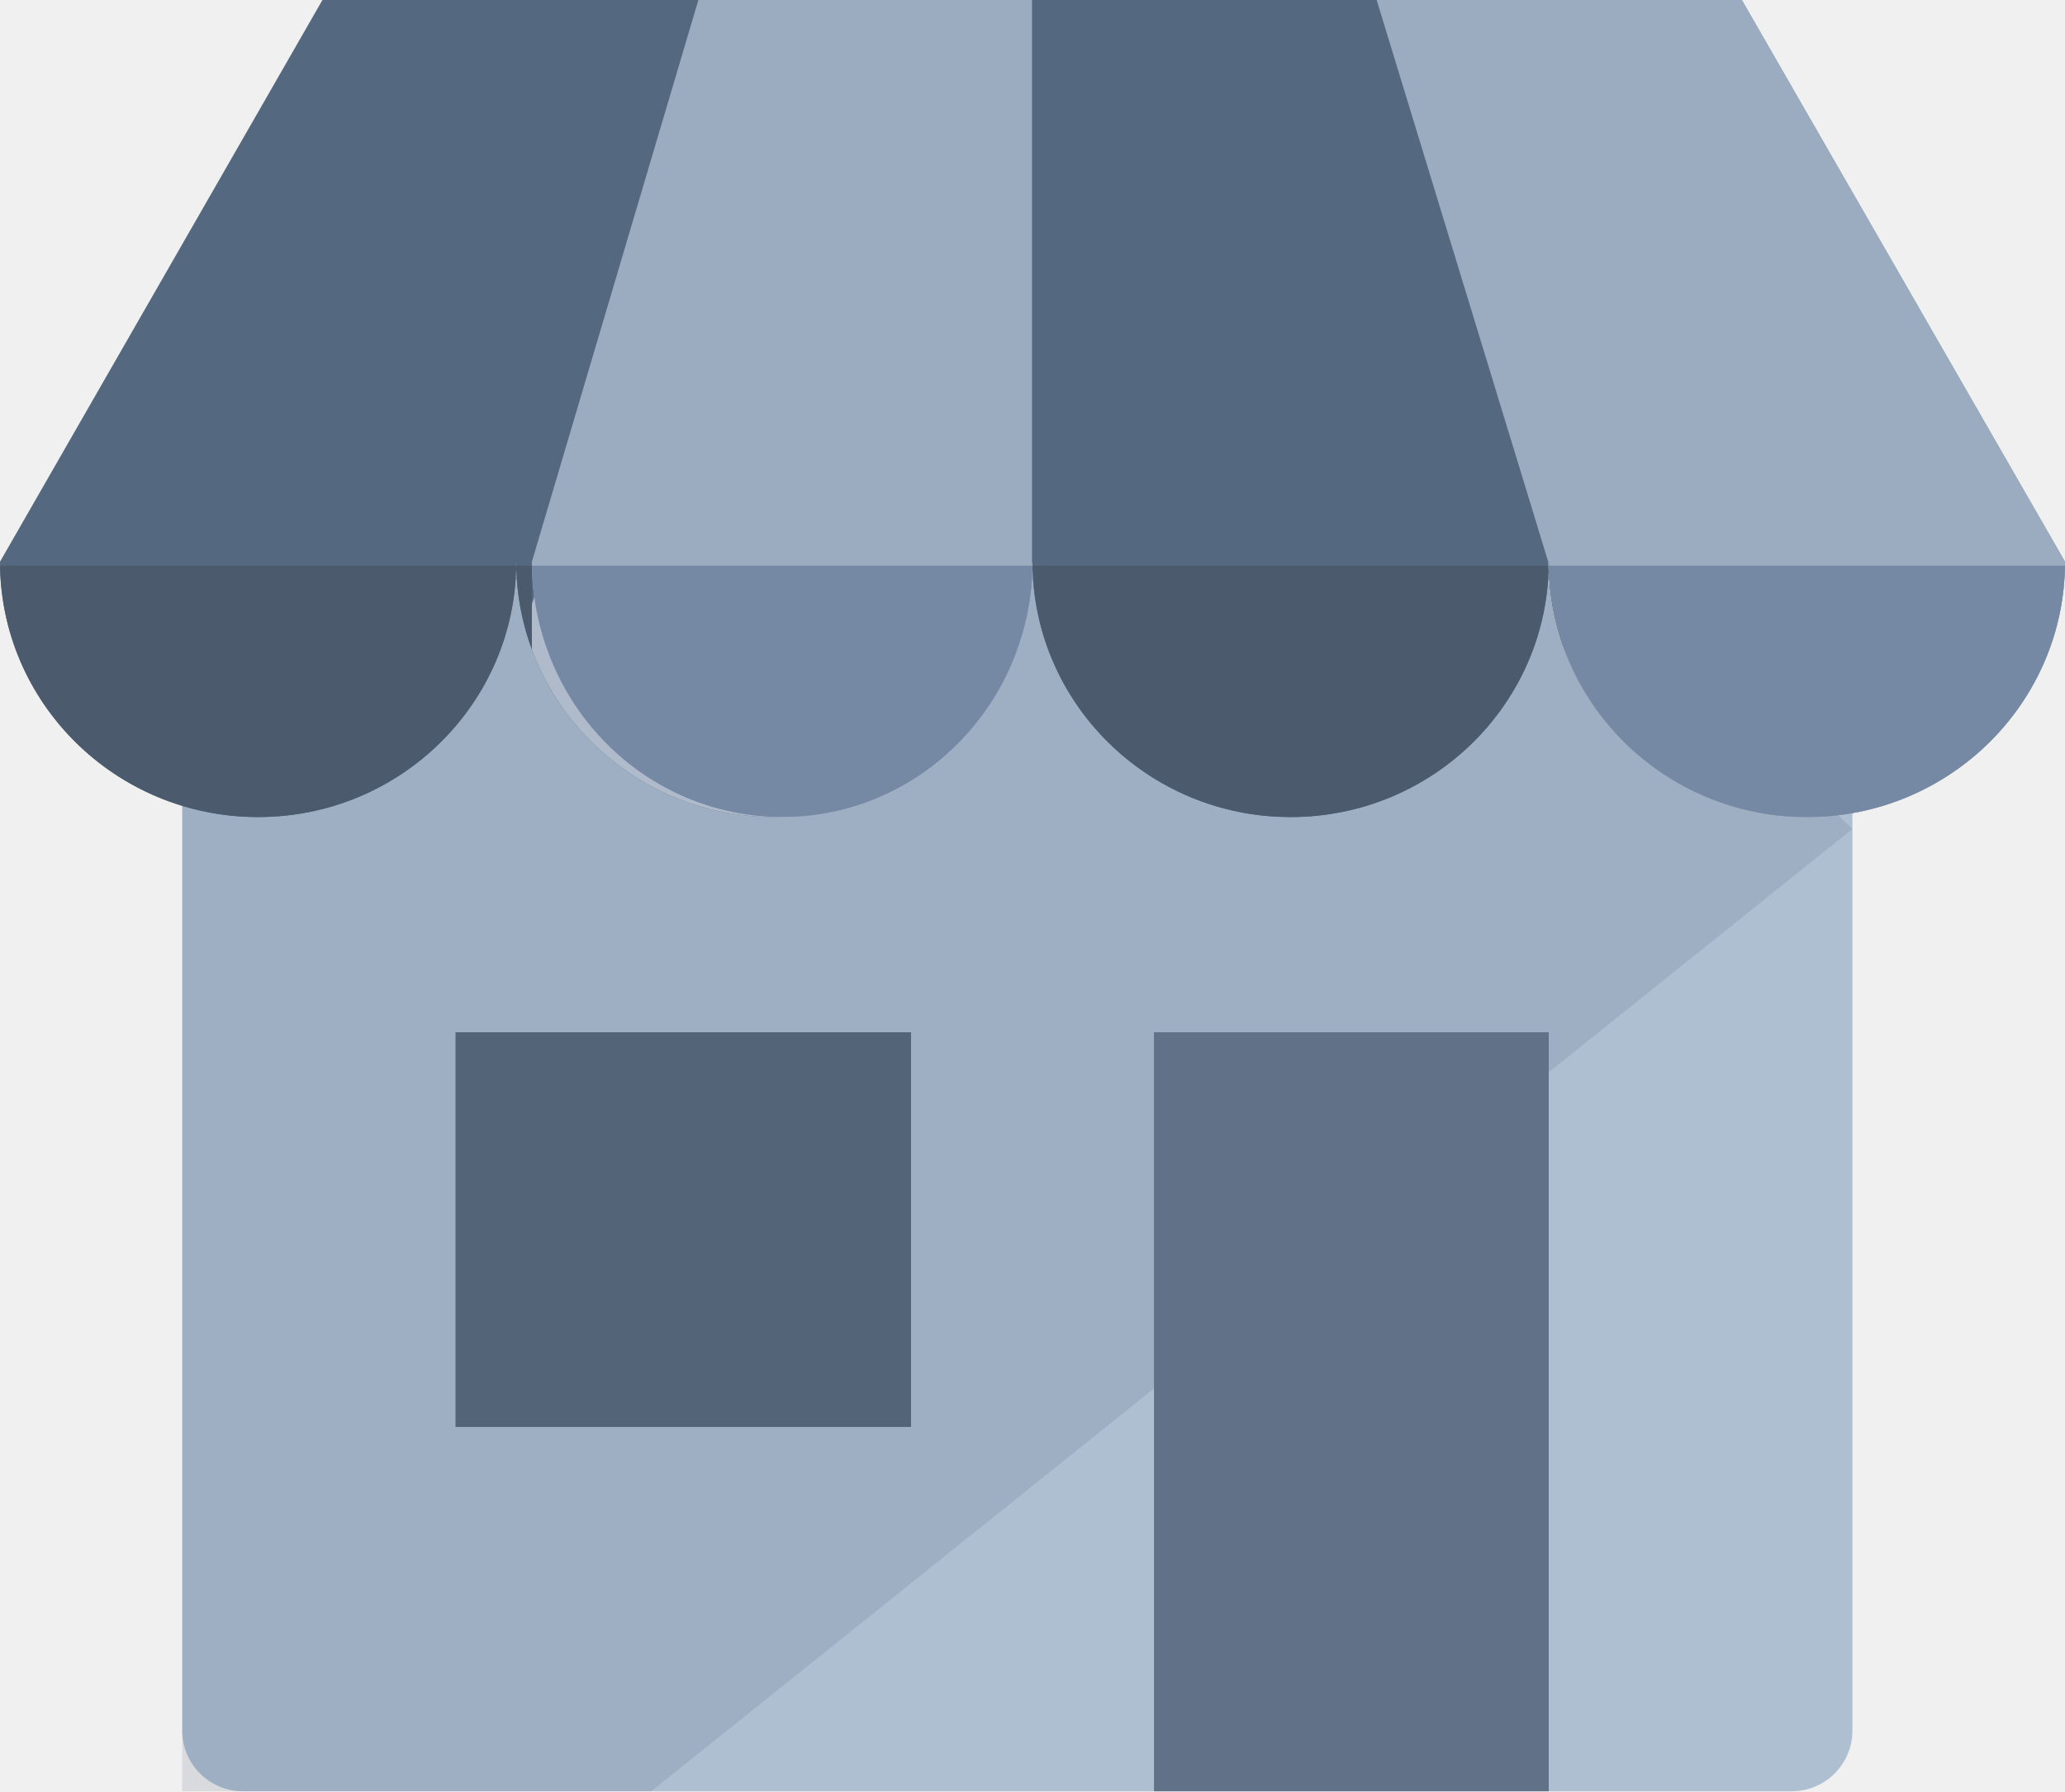
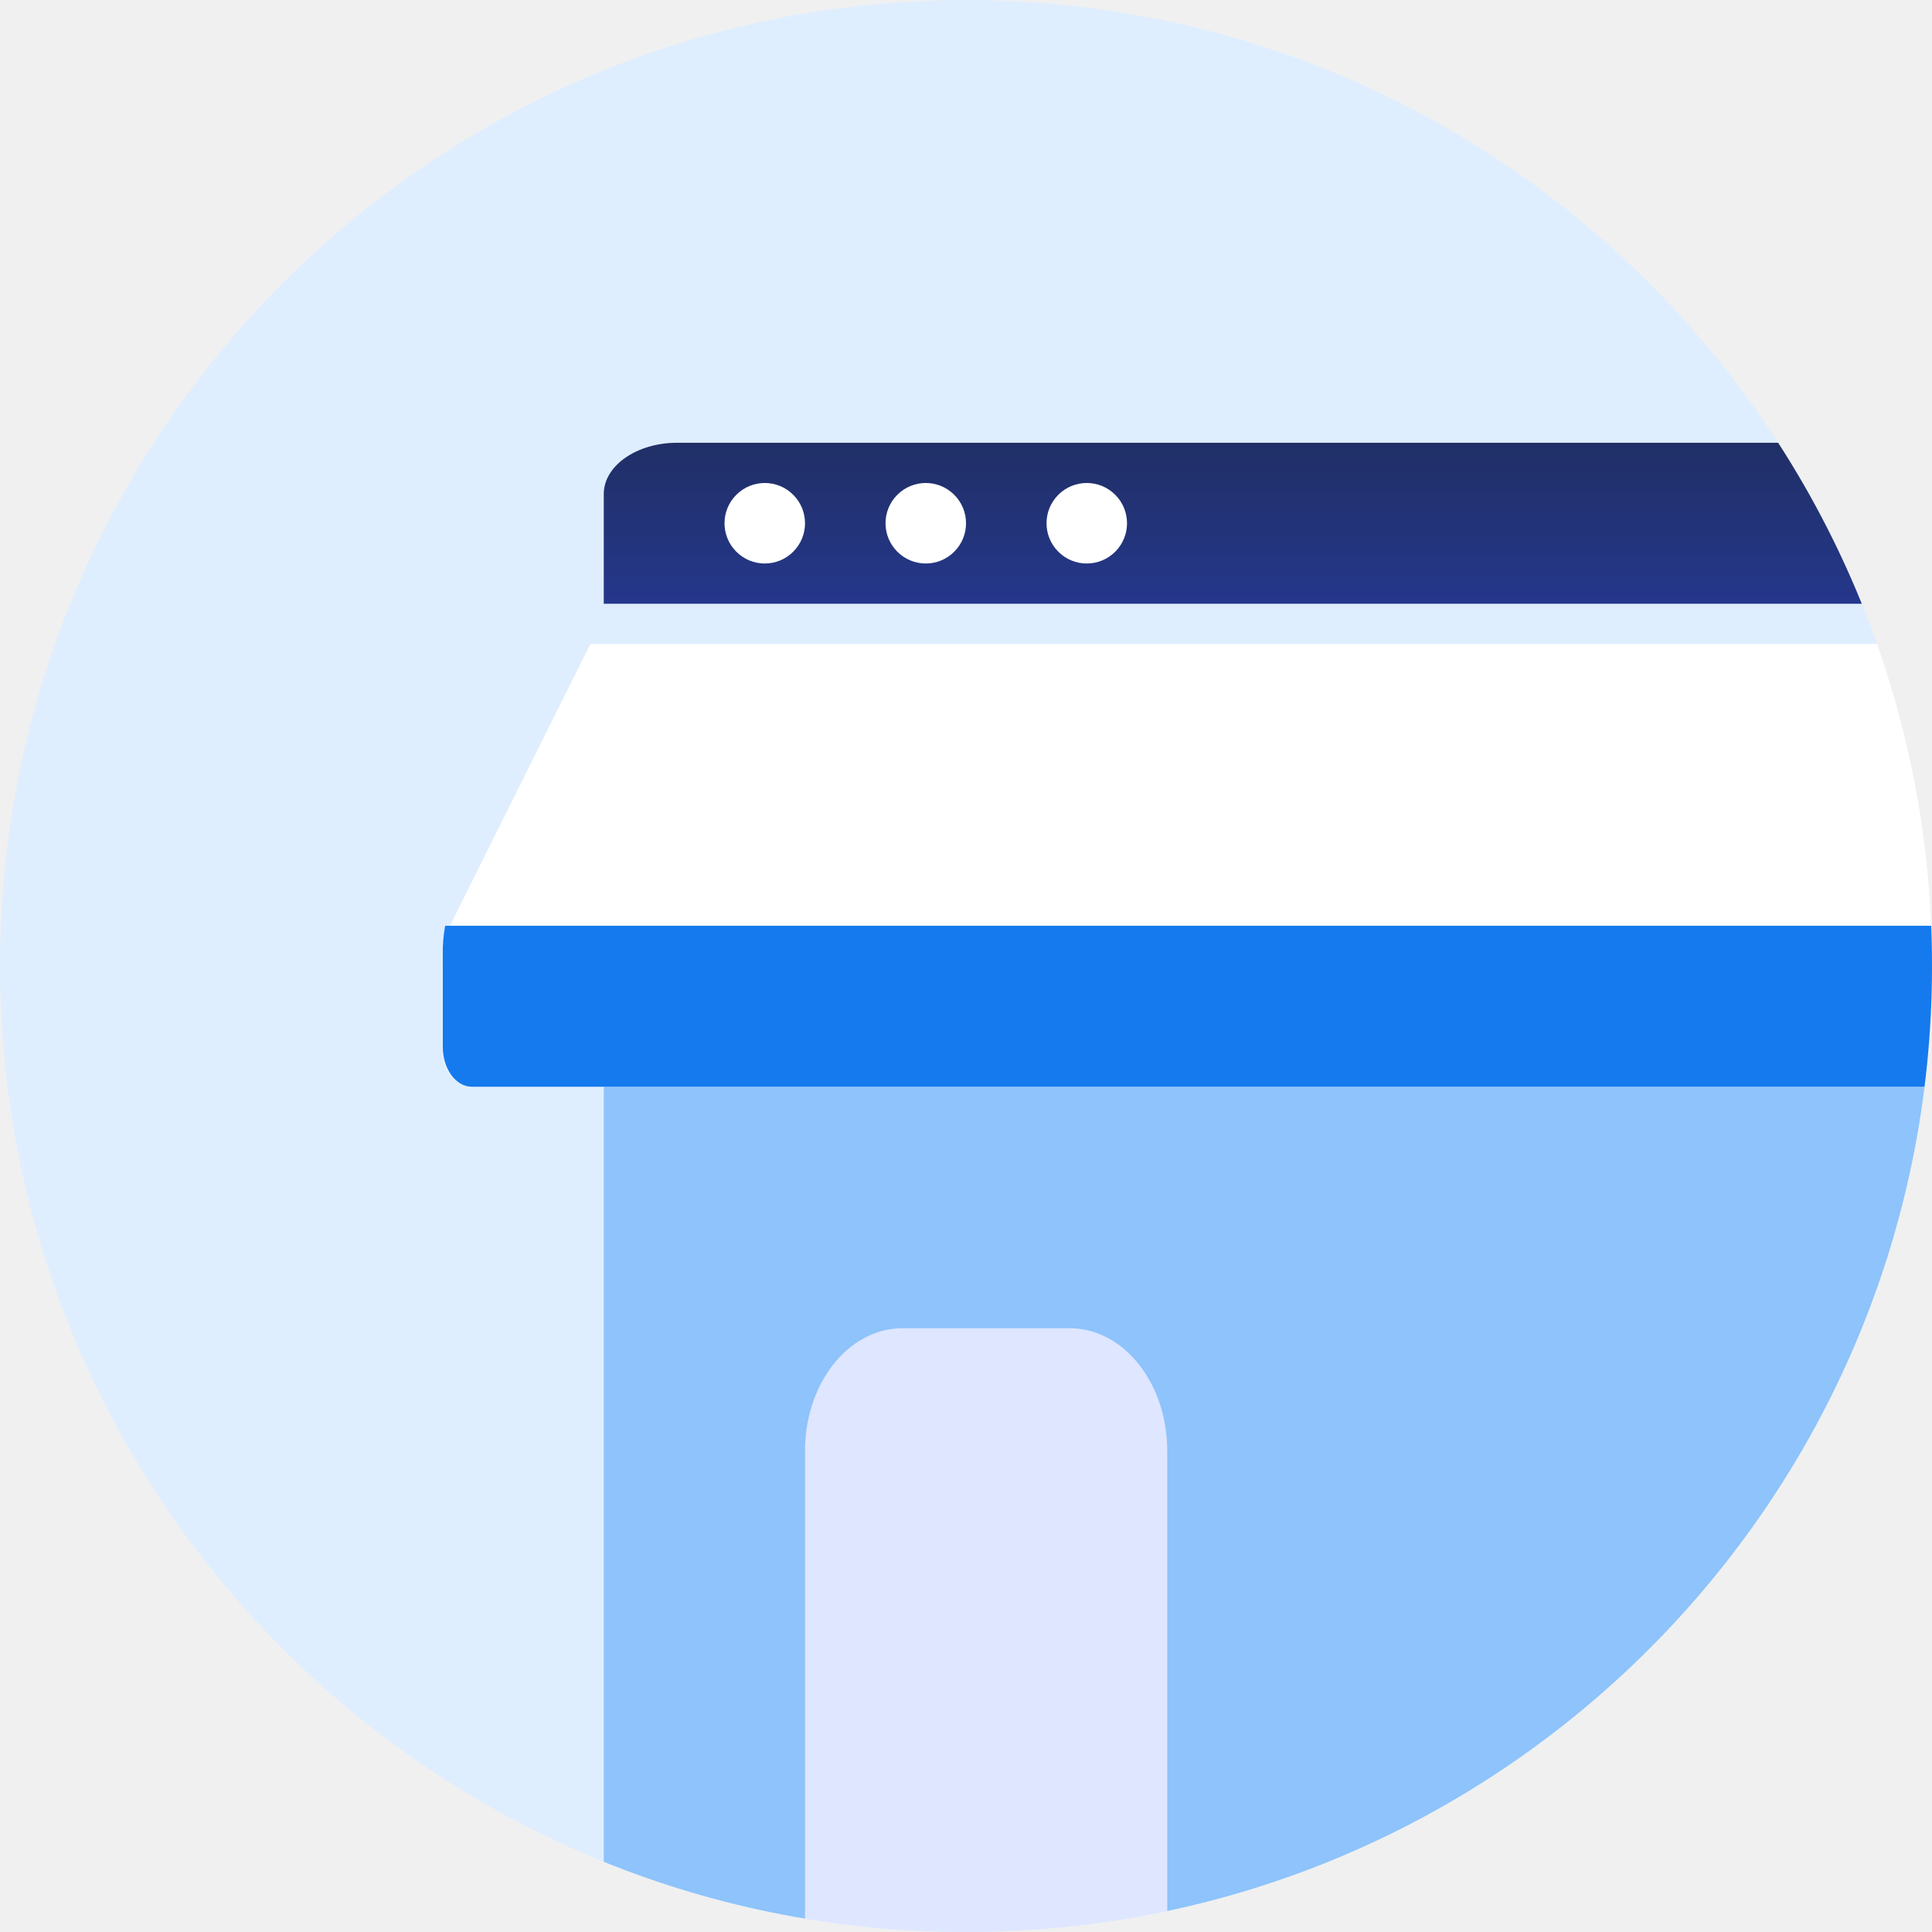
- <svg xmlns="http://www.w3.org/2000/svg" xmlns:xlink="http://www.w3.org/1999/xlink" width="68" height="59" viewBox="0 0 68 59">
+ <svg xmlns="http://www.w3.org/2000/svg" xmlns:xlink="http://www.w3.org/1999/xlink" width="77" height="77" viewBox="0 0 77 77">
  <defs>
-     <path id="icon-natl-dark-1-a" d="M57.359,0 L10.618,0 L0,18.502 C0,23.147 3.806,26.912 8.5,26.912 C13.194,26.912 17,23.147 17,18.502 C17,23.147 20.806,26.912 25.5,26.912 C30.194,26.912 34,23.147 34,18.502 C34,23.147 37.806,26.912 42.5,26.912 C47.194,26.912 51,23.147 51,18.502 C51,23.147 54.806,26.912 59.5,26.912 C64.194,26.912 68,23.147 68,18.502 L57.359,0 Z" />
-     <path id="icon-natl-dark-1-c" d="M8.245,26.912 C12.758,26.913 16.432,23.207 16.485,18.601 L16.469,18.502 L16.469,0 L5.482,0 L0,18.502 C0,20.733 0.869,22.873 2.415,24.451 C3.961,26.028 6.058,26.913 8.245,26.912 Z M27.818,0 L33.467,18.502 L33.477,18.8 C33.477,18.701 33.493,18.602 33.493,18.502 C33.493,23.147 37.297,26.912 41.989,26.912 C46.681,26.912 50.485,23.147 50.485,18.502 L39.847,0 L27.818,0 Z" />
+     <path id="icon-natl-dark-1-a" d="M38.5,0 C59.763,-3.90594291e-15 77,17.237 77,38.5 C77,59.763 59.763,77 38.5,77 C17.237,77 2.60396194e-15,59.763 0,38.5 C-2.60396194e-15,17.237 17.237,3.90594291e-15 38.5,0 Z" />
+     <linearGradient id="icon-natl-dark-1-c" x1="50%" x2="50%" y1="142.333%" y2="-116.533%">
+       <stop offset="0%" stop-color="#273A9B" />
+       <stop offset="56%" stop-color="#202F65" />
+       <stop offset="100%" stop-color="#021E2F" />
+     </linearGradient>
+     <linearGradient id="icon-natl-dark-1-d" x1="50.002%" x2="50.002%" y1="-274.002%" y2="-1100.002%">
+       <stop offset="0%" stop-color="#FFF" />
+       <stop offset="52%" stop-color="#CCE2E6" />
+       <stop offset="100%" stop-color="#8FA1BB" />
+     </linearGradient>
  </defs>
  <g fill="none" fill-rule="evenodd">
-     <path fill="#AFBFD2" fill-rule="nonzero" d="M6,19 L6,57 C6,58.105 6.895,59 8,59 L59,59 C60.105,59 61,58.105 61,57 L61,19 L6,19 Z" />
-     <polygon fill="#37485B" fill-rule="nonzero" points="52.533 19 11.184 19.001 6 24.086 6 59 21.448 59 61 27.305" opacity=".131" />
-     <polygon fill="#617288" fill-rule="nonzero" points="38 34 51 34 51 59 38 59" />
-     <polygon fill="#37485B" fill-rule="nonzero" points="15 34 30 34 30 47 15 47" opacity=".725" />
-     <path fill="#D35E5E" fill-rule="nonzero" d="M33.516,19.507 L33.453,18.791 C33.465,19.033 33.484,19.271 33.516,19.507 Z M16.021,18.632 L15.918,19.667 C15.983,19.324 16.018,18.978 16.021,18.632 L16.021,18.632 Z" />
    <mask id="icon-natl-dark-1-b" fill="#fff">
      <use xlink:href="#icon-natl-dark-1-a" />
    </mask>
-     <use fill="#54687F" fill-rule="nonzero" xlink:href="#icon-natl-dark-1-a" />
-     <path fill="#4B5B6D" d="M0,18.632 L17.515,18.632 L17.515,27.947 L0,27.947 L0,18.632 Z M34,18.632 L51.515,18.632 L51.515,27.947 L34,27.947 L34,18.632 Z" mask="url(#icon-natl-dark-1-b)" />
-     <polygon fill="#AFBACA" points="17.927 18.632 27.818 18.632 27.818 30.018 17.515 30.018 17.515 19.896" mask="url(#icon-natl-dark-1-b)" />
-     <g transform="translate(17.515)">
-       <mask id="icon-natl-dark-1-d" fill="#fff">
-         <use xlink:href="#icon-natl-dark-1-c" />
-       </mask>
-       <use fill="#B0C0D4" fill-rule="nonzero" opacity=".765" xlink:href="#icon-natl-dark-1-c" />
-       <rect width="51.515" height="8.281" x="-1.03" y="18.632" fill="#7589A5" mask="url(#icon-natl-dark-1-d)" />
+     <use fill="#DFEEFE" xlink:href="#icon-natl-dark-1-a" />
+     <g mask="url(#icon-natl-dark-1-b)">
+       <g transform="translate(17.646 17.646)">
+         <path fill="#8EC3FB" d="M6.417,22.458 L60.958,22.458 L60.958,57.108 C60.958,61.893 57.08,65.771 52.296,65.771 L15.079,65.771 C10.295,65.771 6.417,61.893 6.417,57.108 L6.417,22.458 Z" />
+         <path fill="#FFF" d="M59.886,8.021 L5.885,8.021 L0.47,18.88 L0.47,18.88 C0.177,19.472 0.015,20.151 0,20.847 L0,24.211 L0,24.211 C0,25.015 0.519,25.667 1.158,25.667 L64.613,25.667 L64.613,25.667 C65.252,25.667 65.771,25.015 65.771,24.211 C65.771,24.211 65.771,24.211 65.771,24.211 L65.771,20.906 L65.771,20.906 C65.756,20.21 65.594,19.531 65.301,18.939 L59.886,8.021 Z" />
+         <path fill="url(#icon-natl-dark-1-c)" fill-rule="nonzero" d="M9.347,0 L56.423,0 L56.423,0 C58.042,0 59.354,0.915 59.354,2.043 L59.354,6.417 L6.417,6.417 L6.417,2.043 L6.417,2.043 C6.417,0.915 7.729,0 9.347,0 L9.347,0 Z" />
+         <path fill="#157AEE" fill-rule="nonzero" d="M0.002,20.444 L0.002,24.089 L0.002,24.089 C0.002,24.96 0.521,25.667 1.161,25.667 L64.612,25.667 L64.612,25.667 C65.252,25.667 65.771,24.96 65.771,24.089 C65.771,24.089 65.771,24.089 65.771,24.089 L65.771,20.444 L65.771,20.444 C65.772,20.04 65.73,19.637 65.646,19.25 L0.096,19.25 L0.096,19.25 C0.023,19.64 -0.008,20.042 0.002,20.444 L0.002,20.444 Z" />
+         <path fill="url(#icon-natl-dark-1-d)" fill-rule="nonzero" d="M2.738.47C3.365 1.096 3.365 2.112 2.738 2.738 2.112 3.365 1.096 3.365.47 2.738-.157 2.112-.157 1.096.47.47 1.096-.157 2.112-.157 2.738.47M9.155.47C9.782 1.096 9.782 2.112 9.155 2.738 8.529 3.365 7.513 3.365 6.887 2.738 6.26 2.112 6.26 1.096 6.887.47 7.513-.157 8.529-.157 9.155.47M15.572.47C16.198 1.096 16.198 2.112 15.572 2.738 14.945 3.365 13.93 3.365 13.303 2.738 12.677 2.112 12.677 1.096 13.303.47 13.93-.157 14.945-.157 15.572.47" transform="translate(11.23 1.604)" />
+         <path fill="#DFE6FF" fill-rule="nonzero" d="M18.319,35.292 L24.994,35.292 L24.994,35.292 C27.137,35.292 28.875,37.48 28.875,40.181 L28.875,60.958 L14.438,60.958 L14.438,40.254 L14.438,40.254 C14.406,37.554 16.117,35.333 18.26,35.292 C18.28,35.292 18.299,35.292 18.319,35.292 L18.319,35.292 Z" />
+       </g>
    </g>
  </g>
</svg>
